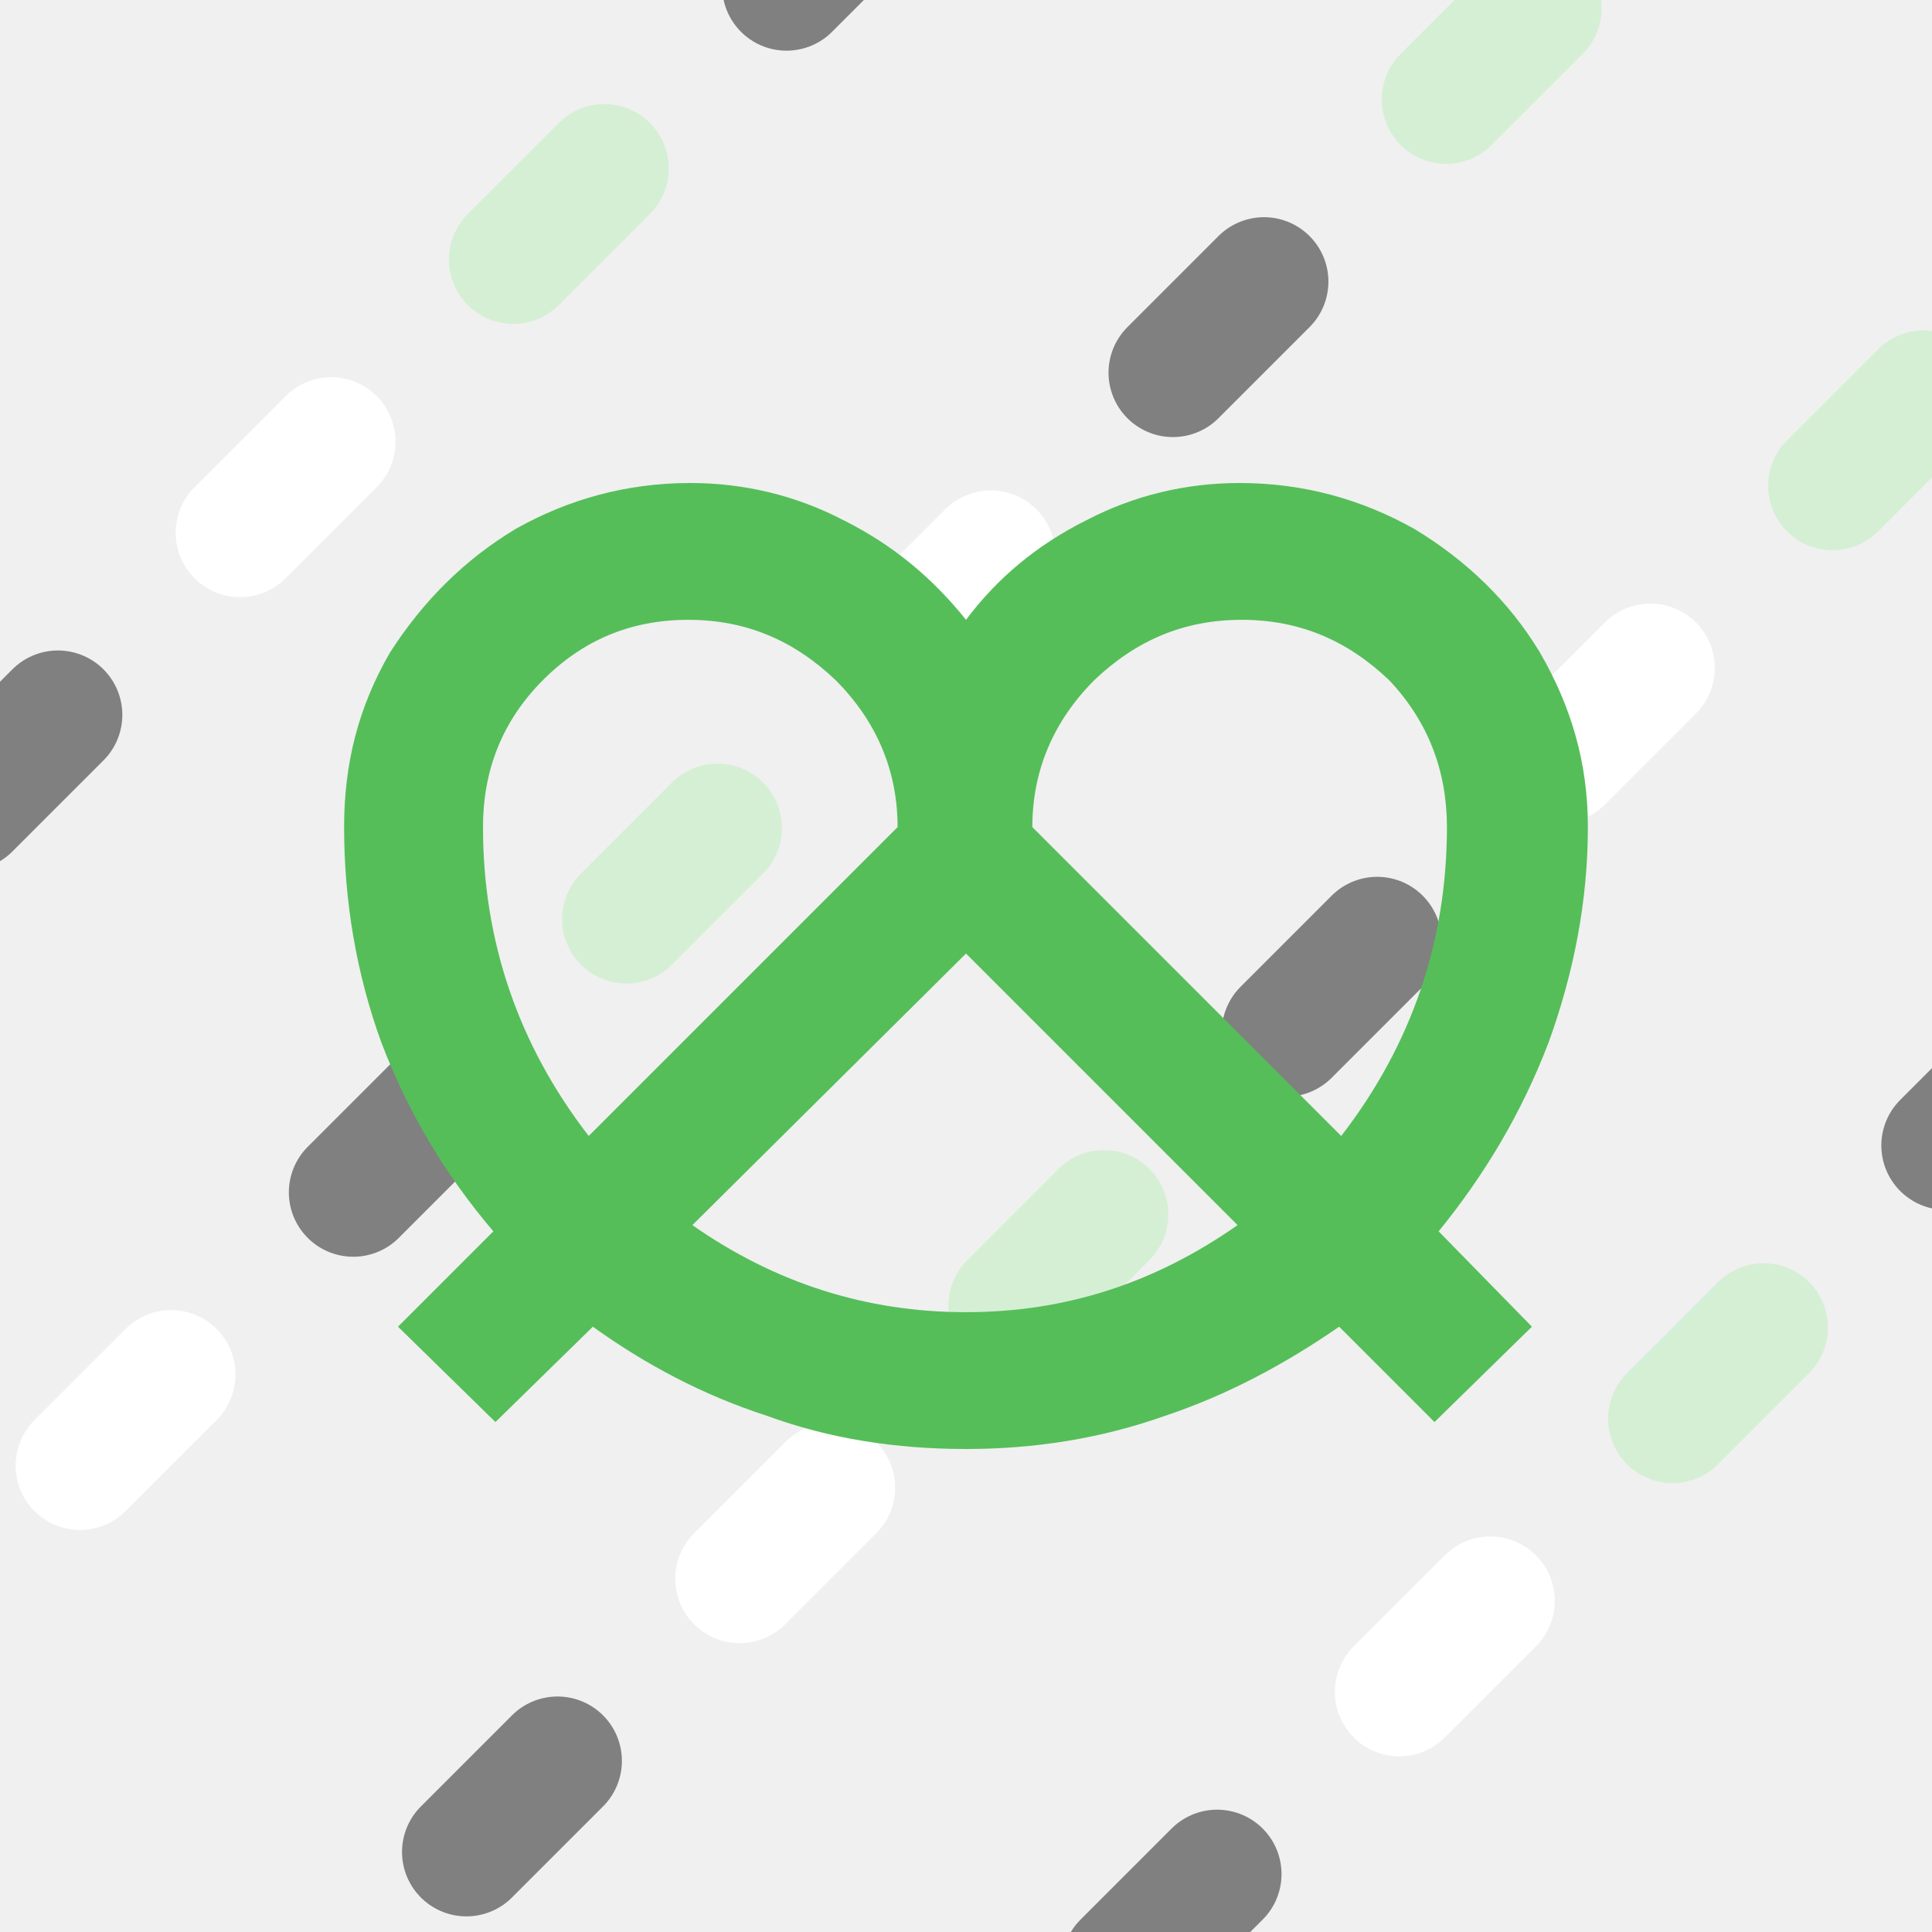
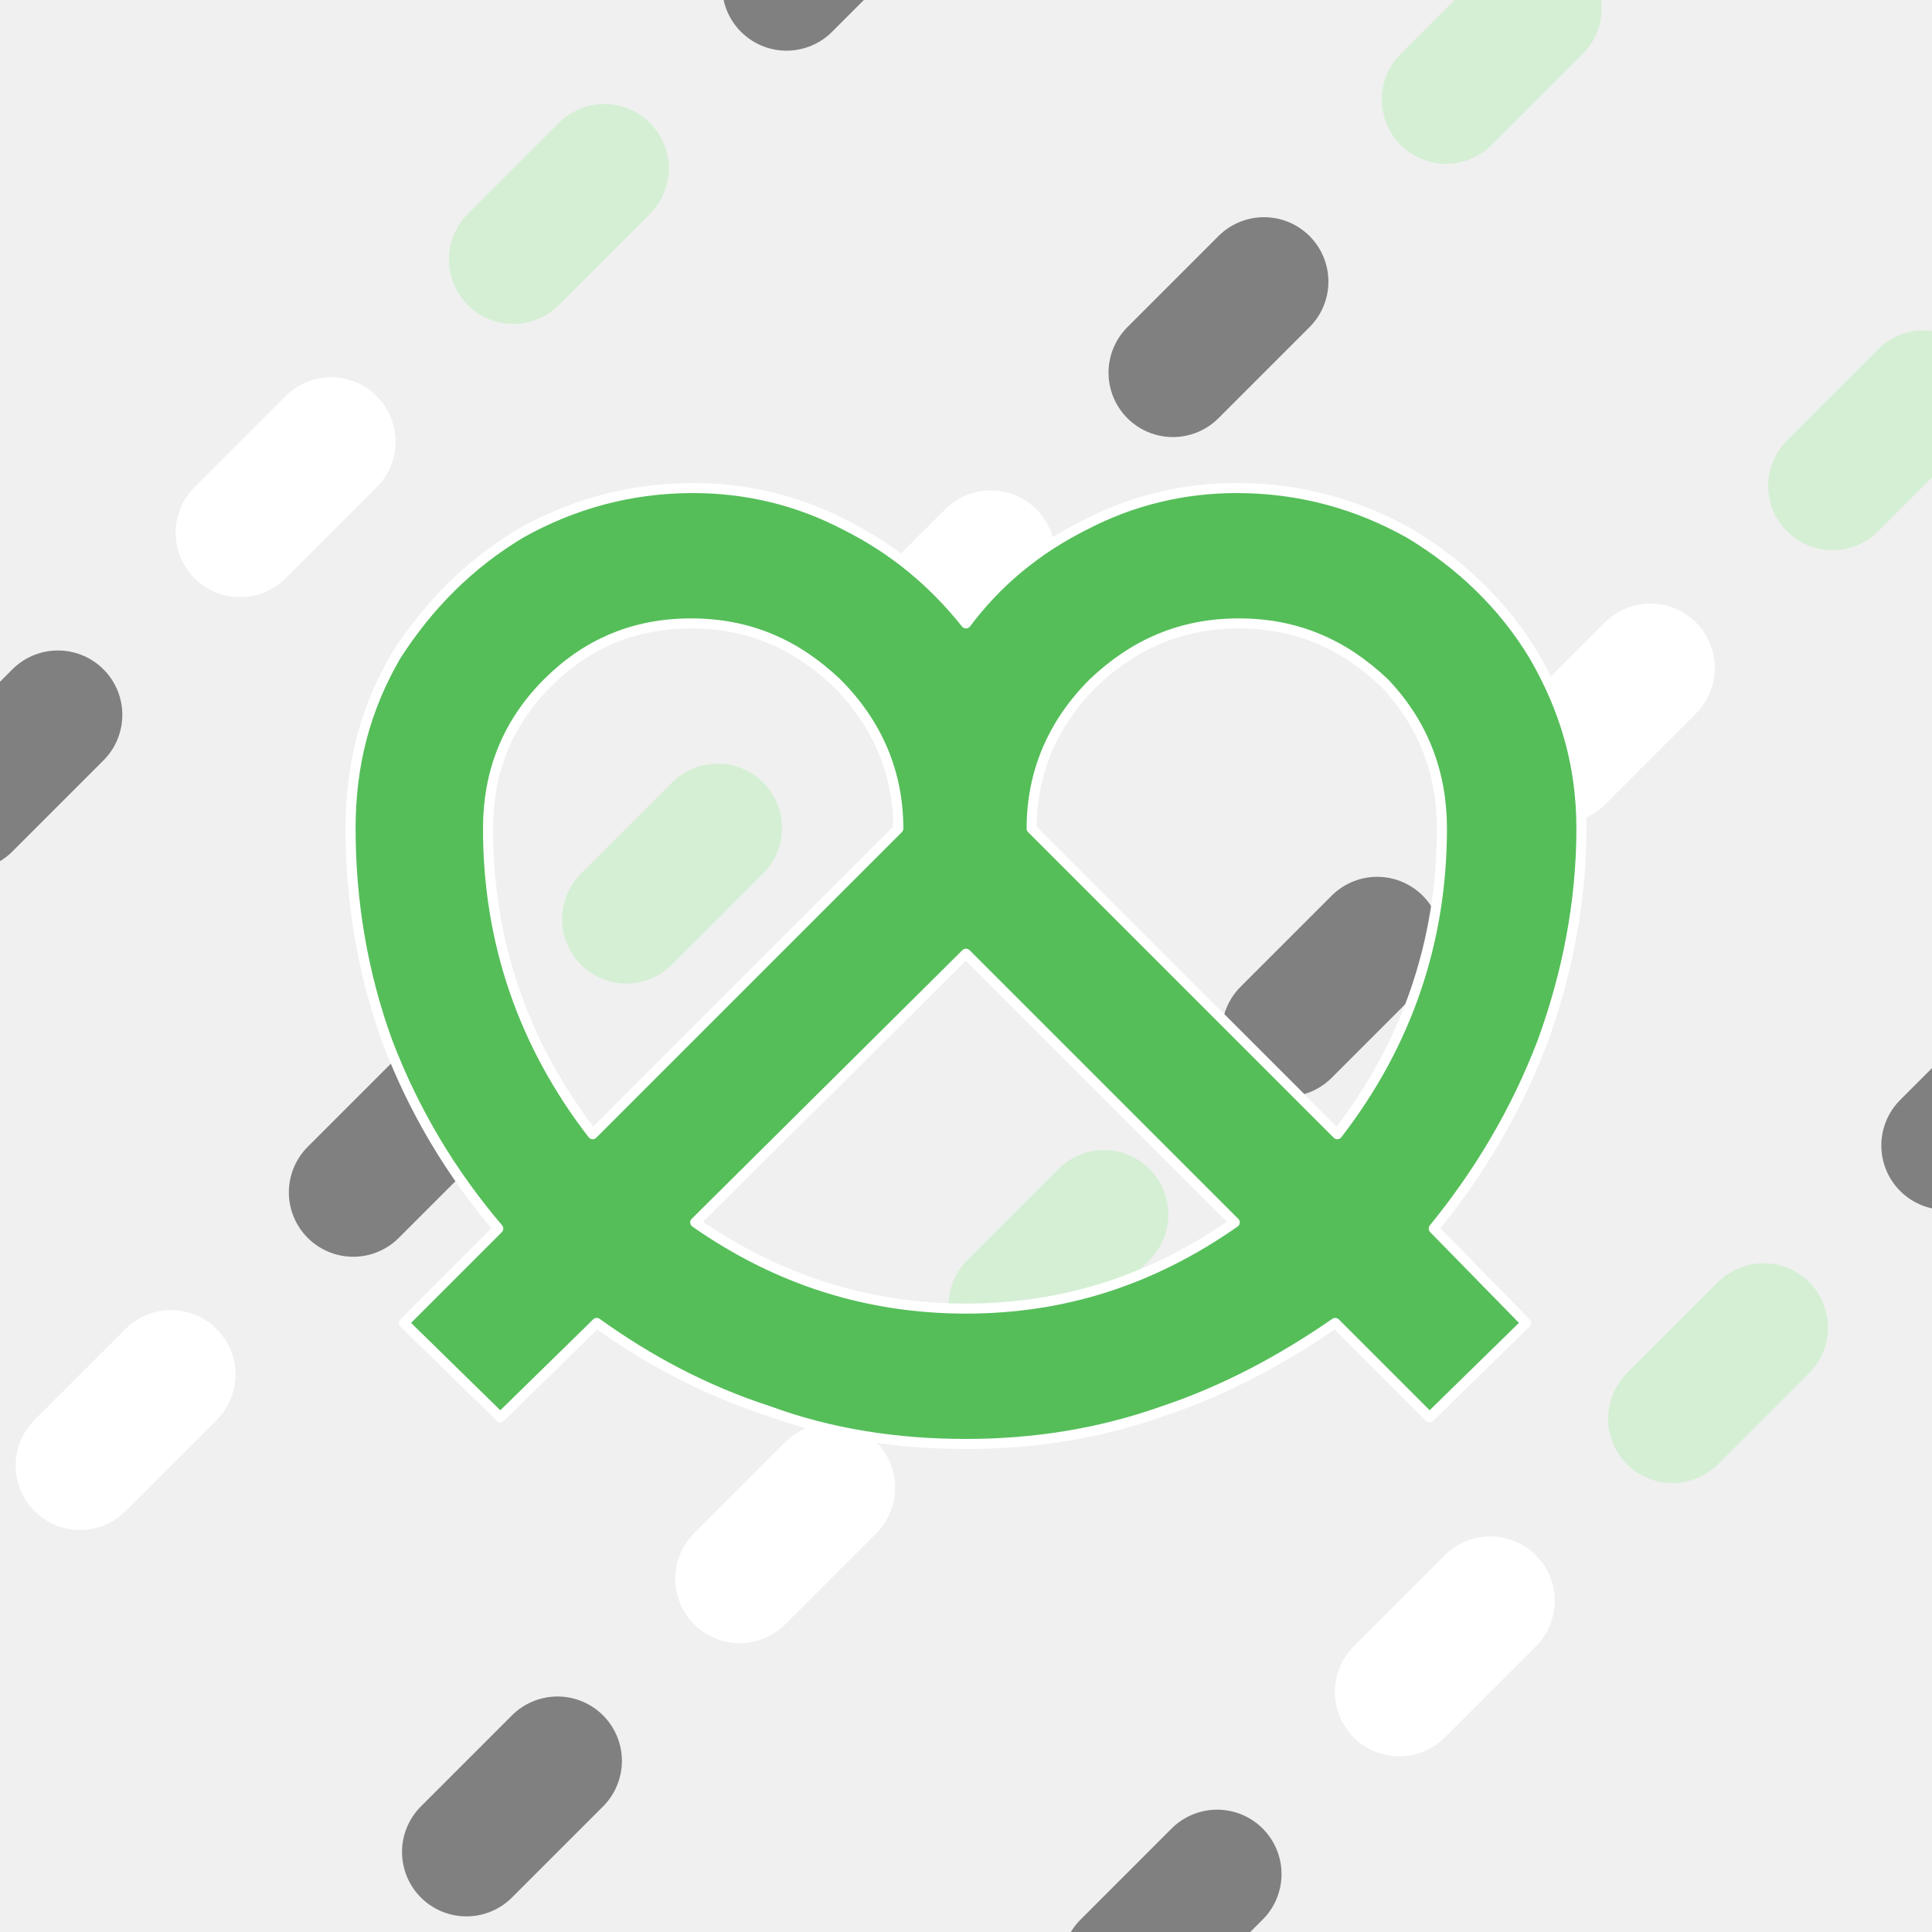
<svg xmlns="http://www.w3.org/2000/svg" width="3840" height="3840" viewBox="0 0 1016 1016" version="1.1" id="svg1" xml:space="preserve">
  <defs id="defs1" />
  <g id="layer1" style="display:inline">
    <path style="fill:#55be59;fill-opacity:1;stroke:#d5efd5;stroke-width:67.733;stroke-linecap:round;stroke-dasharray:67.733, 541.866;stroke-dashoffset:406.4;stroke-opacity:1" d="m -304.8,711.2 1016,-1016" id="path1" />
    <path style="display:inline;fill:#55be59;fill-opacity:1;stroke:#d5efd5;stroke-width:67.733;stroke-linecap:round;stroke-dasharray:67.733,541.867;stroke-dashoffset:0;stroke-opacity:1" d="M -101.6,914.4 914.4,-101.6" id="path1-0" />
    <path style="display:inline;fill:#55be59;fill-opacity:1;stroke:#d5efd5;stroke-width:67.733;stroke-linecap:round;stroke-dasharray:67.733, 541.867;stroke-dashoffset:0;stroke-opacity:1" d="M 101.6,1117.6 1117.6,101.6" id="path1-0-3" />
    <path style="display:inline;fill:#55be59;fill-opacity:1;stroke:#d5efd5;stroke-width:67.733;stroke-linecap:round;stroke-dasharray:67.733, 541.866;stroke-dashoffset:406.4;stroke-opacity:1" d="M 304.8,1320.8 1320.8,304.8" id="path1-0-3-8" />
  </g>
  <g id="layer5" style="display:inline">
    <path style="display:inline;fill:#55be59;fill-opacity:1;stroke:#808080;stroke-width:67.733;stroke-linecap:round;stroke-dasharray:67.733, 541.866;stroke-dashoffset:203.2;stroke-opacity:1" d="M -304.8,711.2 711.2,-304.8" id="path1-2" />
    <path style="display:inline;fill:#55be59;fill-opacity:1;stroke:#808080;stroke-width:67.733;stroke-opacity:1;stroke-linecap:round;stroke-dasharray:67.733,541.867;stroke-dashoffset:203.2" d="M -101.6,914.4 914.4,-101.6" id="path1-0-4" />
    <path style="display:inline;fill:#55be59;fill-opacity:1;stroke:#808080;stroke-width:67.733;stroke-linecap:round;stroke-dasharray:67.733, 541.866;stroke-dashoffset:406.4;stroke-opacity:1" d="M 101.6,1117.6 1117.6,101.6" id="path1-0-3-5" />
    <path style="display:inline;fill:#55be59;fill-opacity:1;stroke:#808080;stroke-width:67.733;stroke-linecap:round;stroke-dasharray:67.733, 541.866;stroke-dashoffset:203.2;stroke-opacity:1" d="M 304.8,1320.8 1320.8,304.8" id="path1-0-3-8-8" />
  </g>
  <g id="layer6" style="stroke-dasharray:1,5;stroke-dashoffset:0">
    <path style="display:inline;fill:#55be59;fill-opacity:1;stroke:#ffffff;stroke-width:67.733;stroke-linecap:round;stroke-dasharray:67.733, 541.866;stroke-dashoffset:0" d="M -304.8,711.2 711.2,-304.8" id="path1-25" />
    <path style="display:inline;fill:#55be59;fill-opacity:1;stroke:#ffffff;stroke-width:67.733;stroke-dasharray:67.733,541.867;stroke-linecap:round;stroke-dashoffset:406.4" d="M -101.6,914.4 914.4,-101.6" id="path1-0-42" />
    <path style="display:inline;fill:#55be59;fill-opacity:1;stroke:#ffffff;stroke-width:67.733;stroke-linecap:round;stroke-dasharray:67.733, 541.866;stroke-dashoffset:203.2" d="M 101.6,1117.6 1117.6,101.6" id="path1-0-3-7" />
    <path style="display:inline;fill:#55be59;fill-opacity:1;stroke:#ffffff;stroke-width:67.733;stroke-linecap:round;stroke-dasharray:67.733, 541.866;stroke-dashoffset:0" d="M 304.8,1320.8 1320.8,304.8" id="path1-0-3-8-5" />
  </g>
  <g id="layer3" style="display:inline">
-     <path d="m 259.451,647.536 -50.146,50.146 51.236,50.146 51.236,-50.146 c 27.253,19.622 57.777,35.974 91.571,46.876 C 436.052,756.549 470.936,762 508,762 c 35.974,0 70.858,-5.451 104.652,-17.442 32.704,-10.901 63.227,-27.253 91.571,-46.876 l 50.146,50.146 51.236,-50.146 -49.056,-50.146 c 23.983,-29.433 43.605,-62.137 57.777,-99.202 13.082,-35.974 20.712,-74.129 20.712,-113.373 0,-33.794 -8.721,-63.227 -25.073,-91.571 -16.352,-27.253 -39.245,-49.056 -66.498,-65.408 C 716.215,262.721 685.691,254 651.897,254 c -28.343,0 -55.597,6.541 -80.67,19.622 C 545.064,286.704 524.352,304.146 508,325.949 490.558,304.146 469.845,286.704 443.682,273.622 418.609,260.541 391.356,254 363.013,254 c -33.794,0 -64.318,8.721 -91.571,23.983 -27.253,16.352 -49.056,38.155 -66.498,65.408 -16.352,28.343 -23.983,57.777 -23.983,91.571 0,39.245 6.541,77.399 19.622,113.373 14.172,37.064 33.794,69.768 58.867,99.202 z m 391.356,-3.27 c -43.605,30.524 -90.481,45.785 -142.807,45.785 -52.326,0 -100.292,-15.262 -143.897,-45.785 l 143.897,-142.807 z M 472.026,434.961 309.597,597.391 c -37.064,-47.966 -55.597,-102.472 -55.597,-162.429 0,-29.433 9.811,-55.597 31.614,-77.399 20.712,-20.712 45.785,-31.614 76.309,-31.614 30.524,0 55.597,10.901 77.399,31.614 21.803,21.803 32.704,47.966 32.704,77.399 z M 705.313,597.391 542.884,434.961 c 0,-29.433 10.901,-55.597 32.704,-77.399 21.803,-20.712 46.876,-31.614 77.399,-31.614 30.524,0 55.597,10.901 77.399,31.614 20.712,21.803 30.524,47.966 30.524,77.399 0,59.957 -18.532,114.464 -55.597,162.429 z" id="text3" style="font-size:1270px;font-family:'Hasklug Nerd Font Mono';-inkscape-font-specification:'Hasklug Nerd Font Mono';fill:#55be59;stroke:#55be59;stroke-width:0;stroke-linecap:round;stroke-dashoffset:1536" aria-label="󱕢" />
+     <path d="m 262.034,646.083 -49.625,49.624 50.704,49.624 50.704,-49.624 c 26.97,19.418 57.176,35.6 90.619,46.387 32.364,11.867 66.886,17.26 103.565,17.26 35.6,0 70.122,-5.394 103.565,-17.26 32.364,-10.788 62.57,-26.969 90.619,-46.387 l 49.625,49.624 50.704,-49.624 -48.546,-49.624 c 23.734,-29.127 43.152,-61.49 57.176,-98.168 12.946,-35.6 20.497,-73.357 20.497,-112.192 0,-33.442 -8.63,-62.569 -24.812,-90.617 -16.182,-26.969 -38.837,-48.545 -65.807,-64.726 -26.97,-15.103 -57.176,-23.733 -90.619,-23.733 -28.049,0 -55.019,6.473 -79.831,19.418 C 544.679,289.009 524.182,306.269 508,327.845 490.739,306.269 470.242,289.009 444.351,276.064 c -24.812,-12.945 -51.782,-19.418 -79.831,-19.418 -33.443,0 -63.649,8.63 -90.619,23.733 -26.97,16.182 -48.546,37.757 -65.807,64.726 -16.182,28.048 -23.734,57.175 -23.734,90.617 0,38.836 6.473,76.593 19.418,112.192 14.024,36.678 33.443,69.041 58.255,98.168 z m 387.289,-3.236 c -43.152,30.206 -89.54,45.308 -141.323,45.308 -51.782,0 -99.25,-15.103 -142.402,-45.308 L 508,501.527 Z M 472.4,435.722 311.659,596.459 c -36.679,-47.466 -55.019,-101.405 -55.019,-160.737 0,-29.127 9.709,-55.017 31.285,-76.593 20.497,-20.497 45.31,-31.284 75.516,-31.284 30.206,0 55.019,10.788 76.595,31.284 21.576,21.575 32.364,47.466 32.364,76.593 z M 703.263,596.459 542.522,435.722 c 0,-29.127 10.788,-55.017 32.364,-76.593 21.576,-20.497 46.388,-31.284 76.595,-31.284 30.206,0 55.019,10.788 76.595,31.284 20.497,21.575 30.206,47.466 30.206,76.593 0,59.333 -18.34,113.271 -55.019,160.737 z" id="text3" style="font-size:1270px;font-family:'Hasklug Nerd Font Mono';-inkscape-font-specification:'Hasklug Nerd Font Mono';fill:#55be59;stroke:#ffffff;stroke-width:5.292;stroke-linecap:round;stroke-linejoin:round;stroke-dasharray:none;stroke-dashoffset:1536;stroke-opacity:1" aria-label="󱕢" />
  </g>
</svg>
